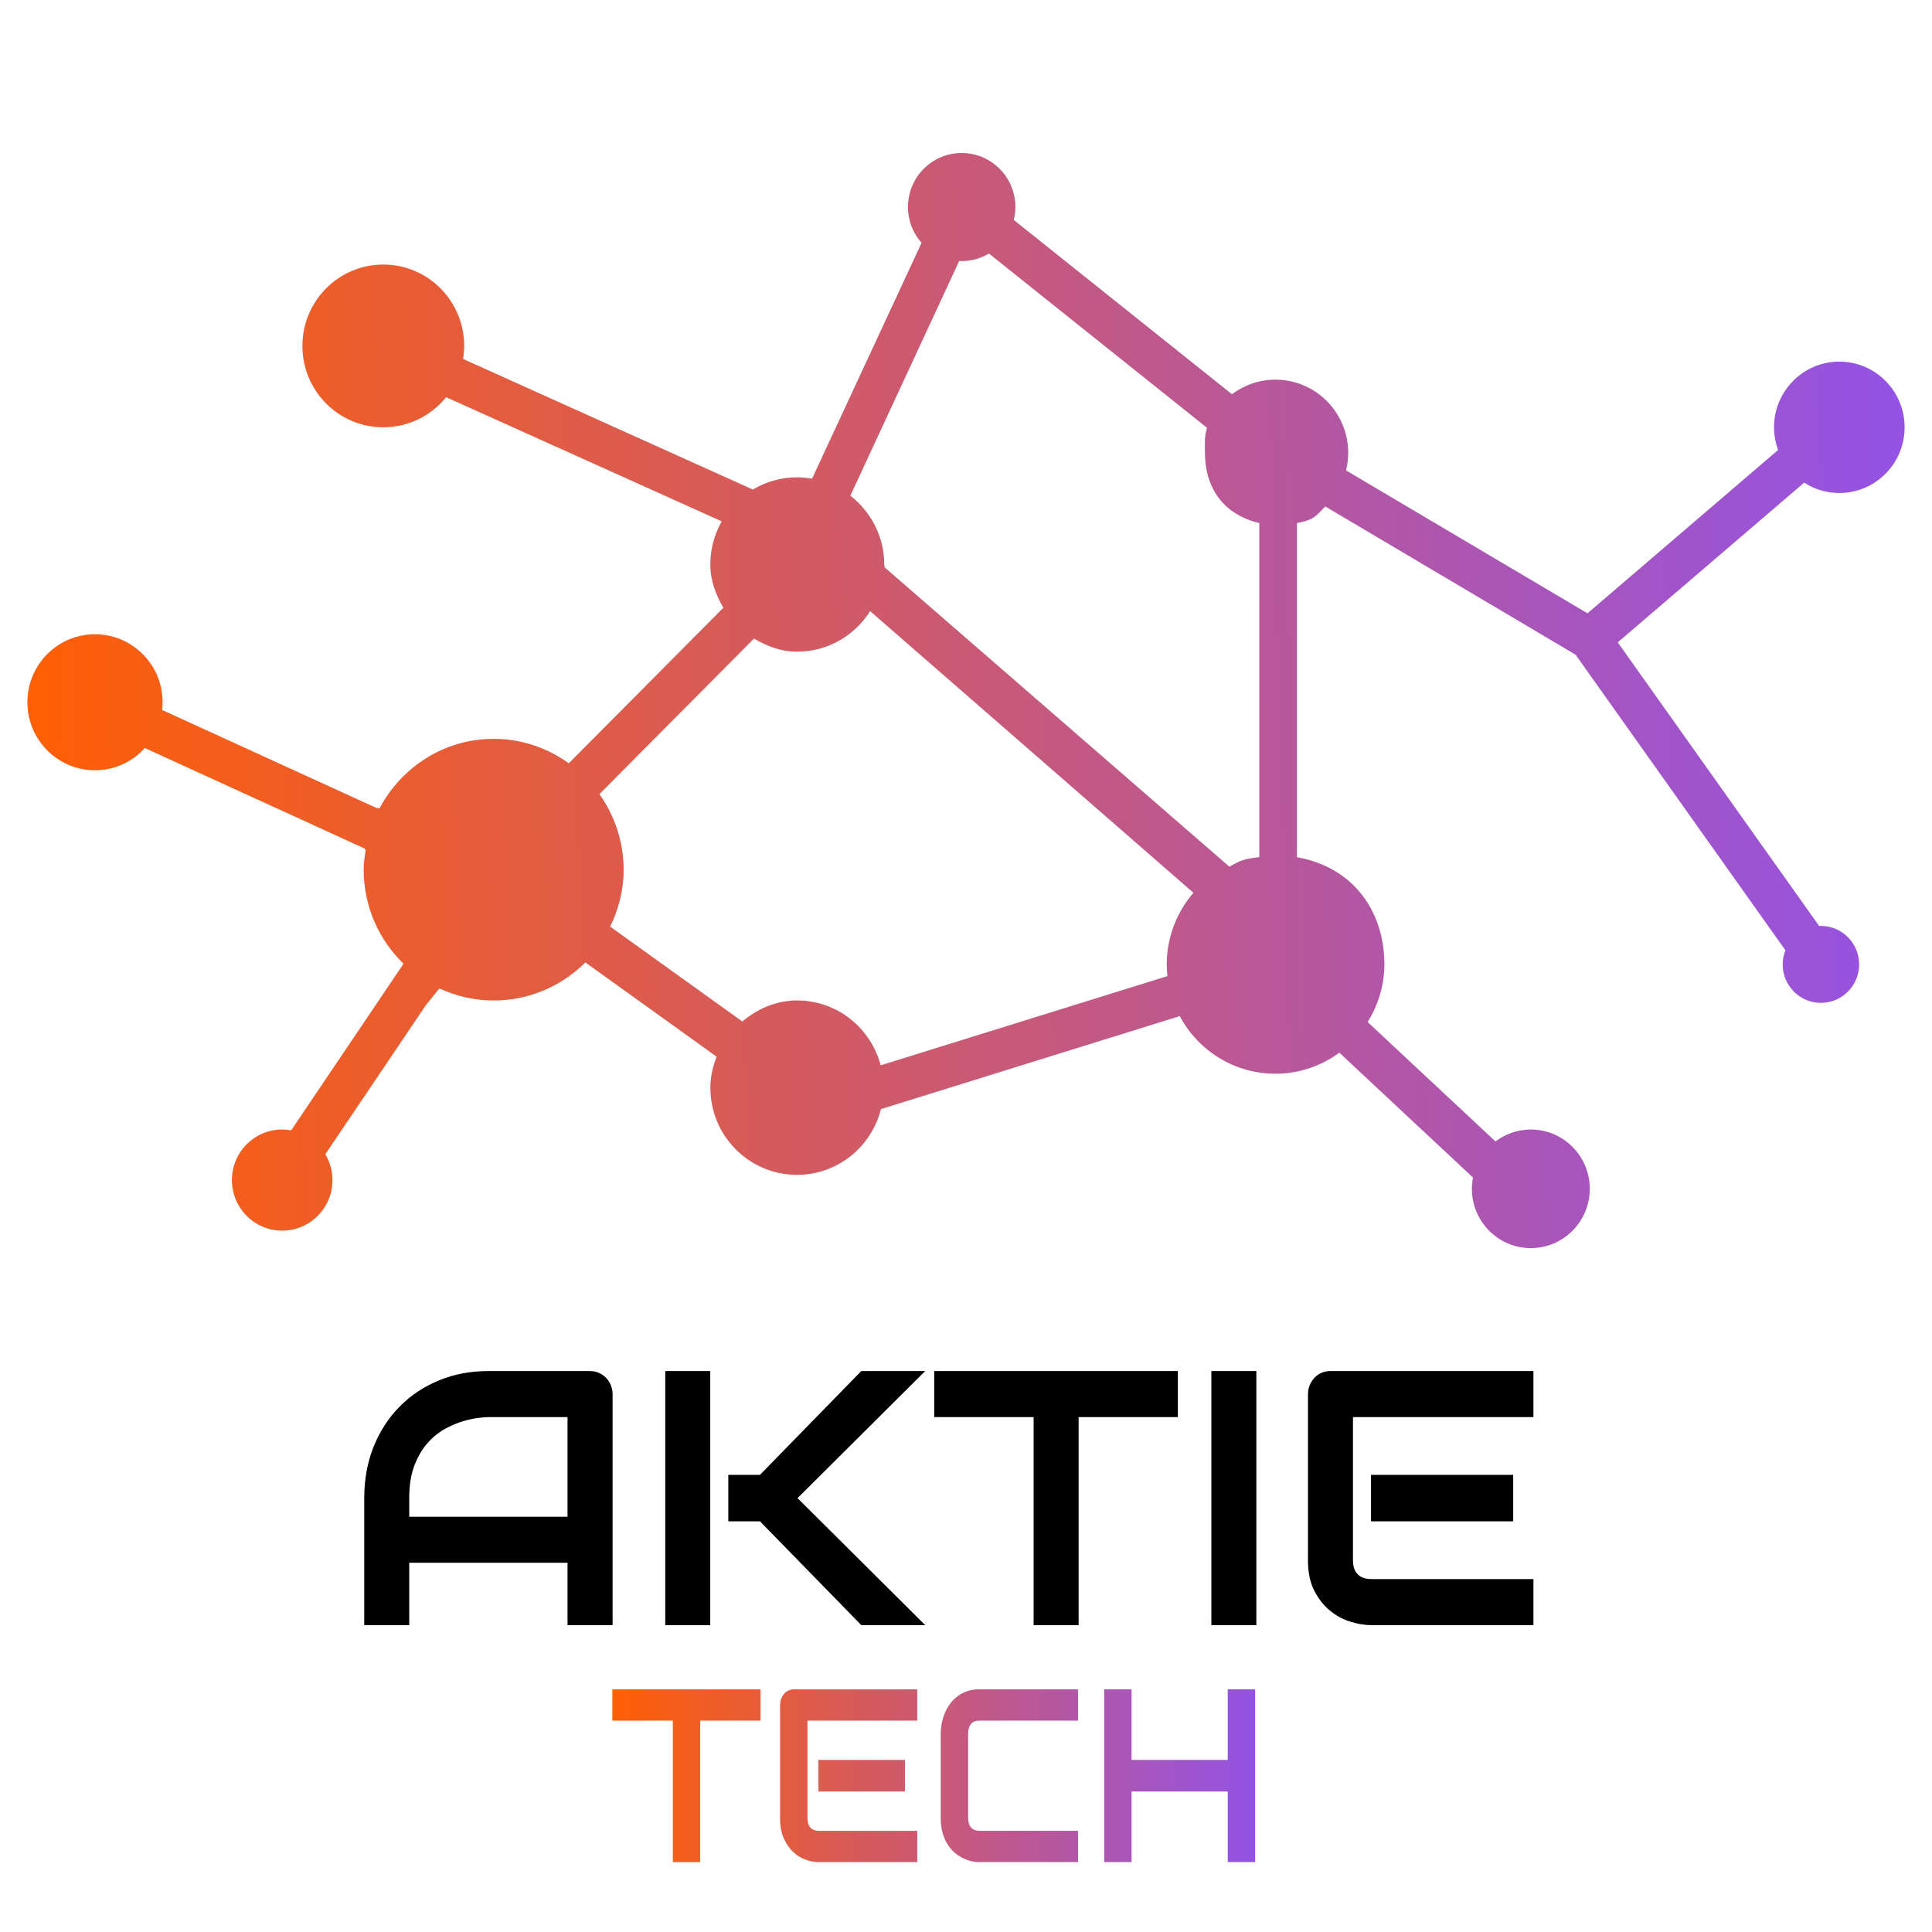
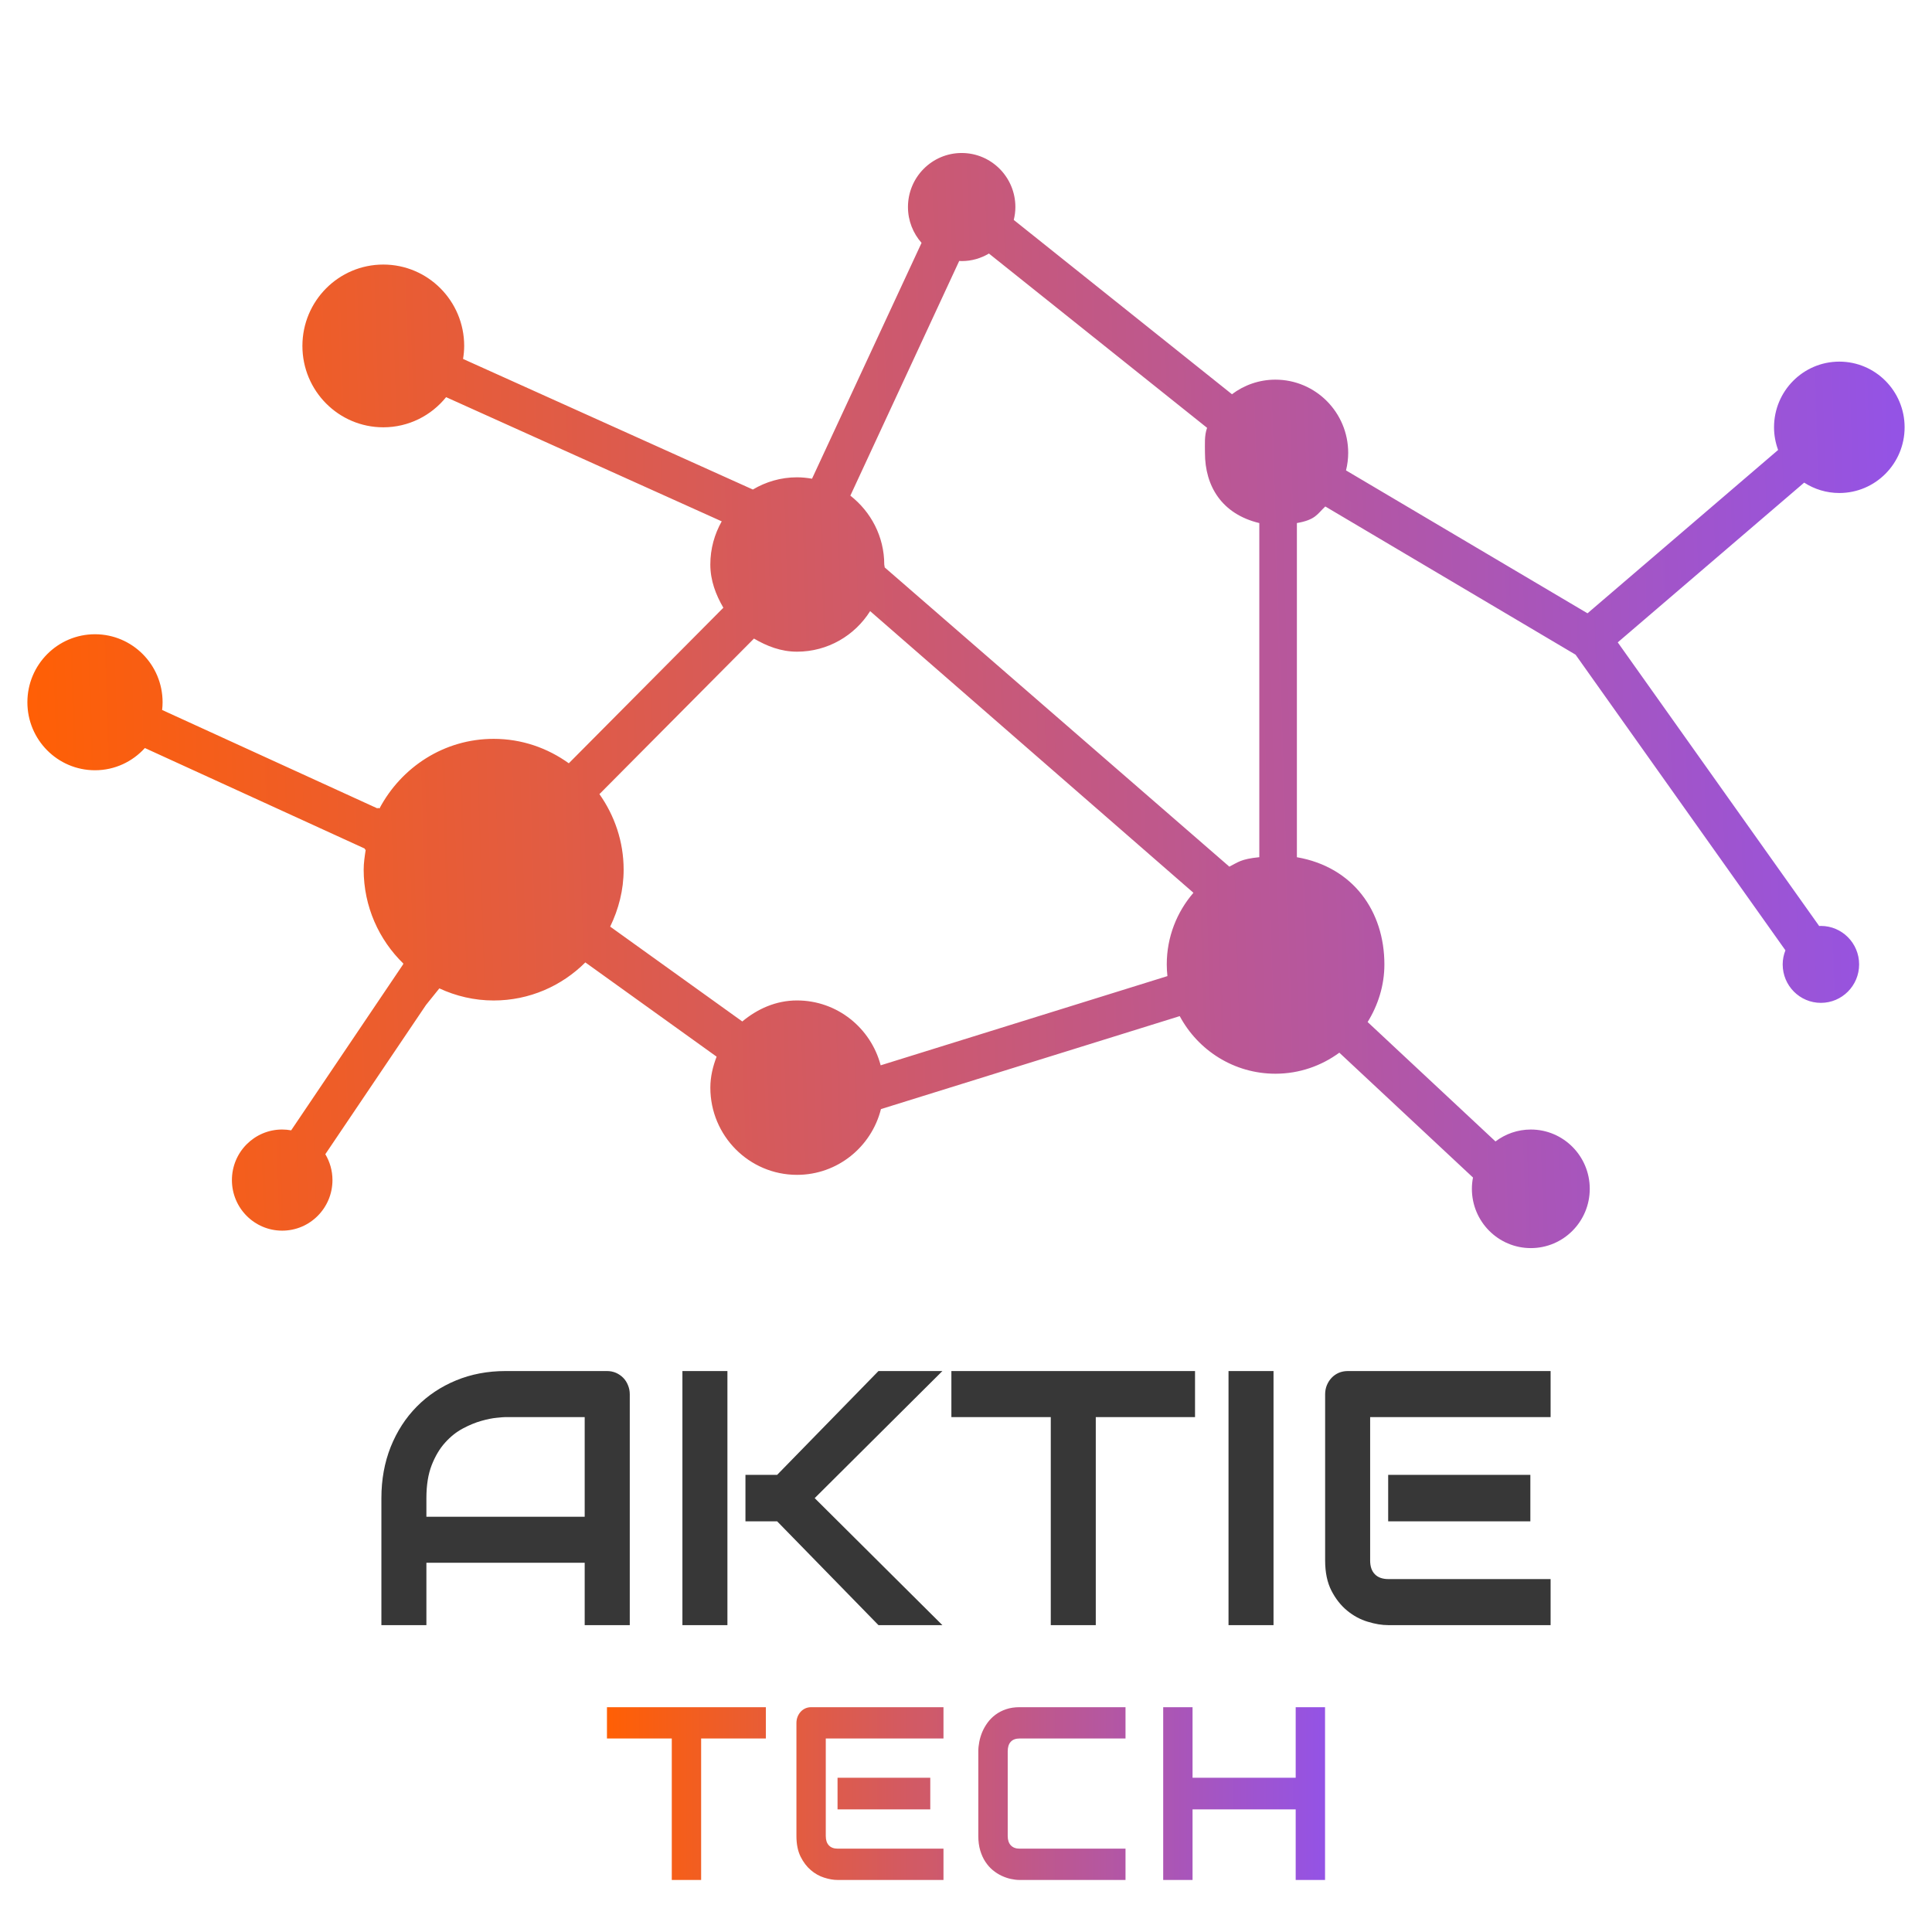
- <svg xmlns="http://www.w3.org/2000/svg" width="512" height="512" viewBox="0 0 512 512" style="overflow: visible;" data-svgdocument="" id="_lozZXmrQ4Bjc2v8Jjk5tP" class="fl-svgdocument" x="0" y="0" overflow="hidden" data-bbox="4.457485801904296 110.13409081015178 503.0850283961915 291.7318183796965">
-   <defs id="_OCOhh_n_vN0Rio0Fz3bQR" transform="matrix(0.7046672, 0, 0, 0.7046672, -48.2704, 116.3648)" data-uid="o_f41ckm5cb_6">
-     <linearGradient id="o_f41ckm5cb_3" x1="0.03%" y1="50.92%" x2="99.97%" y2="49.08%" data-uid="o_f41ckm5cb_7" gradientUnits="objectBoundingBox">
-       <stop id="_BHsq4p1qAd5KargPr_mGY" offset="0%" stop-color="rgb(255, 95, 5)" stop-opacity="1.00" data-uid="o_f41ckm5cb_8" />
-       <stop id="_Fil-3fkmygADUM_R7pzLf" offset="100%" stop-color="rgb(148, 83, 229)" stop-opacity="1.00" data-uid="o_f41ckm5cb_9" />
+ <svg xmlns="http://www.w3.org/2000/svg" width="512" height="512" viewBox="0 0 512 512" style="overflow: visible;" data-svgdocument="" id="_lozZXmrQ4Bjc2v8Jjk5tP" class="fl-svgdocument" x="0" y="0" overflow="hidden" data-bbox="7.258450364979808 40.546422835691374 497.48309738639 452.9288579260274">
+   <defs id="_OCOhh_n_vN0Rio0Fz3bQR" transform="matrix(0.7046672, 0, 0, 0.7046672, -48.2704, 116.3648)" data-uid="o_f42ae7l87_6">
+     <linearGradient id="o_f42ae7l87_3" x1="0.03%" y1="50.92%" x2="99.97%" y2="49.08%" gradientUnits="objectBoundingBox" data-uid="o_f42ae7l87_7">
+       <stop id="_BHsq4p1qAd5KargPr_mGY" offset="0%" stop-color="rgb(255, 95, 5)" stop-opacity="1.00" data-uid="o_f42ae7l87_8" />
+       <stop id="_Fil-3fkmygADUM_R7pzLf" offset="100%" stop-color="rgb(148, 83, 229)" stop-opacity="1.00" data-uid="o_f42ae7l87_9" />
    </linearGradient>
-     <linearGradient x1="0%" y1="50%" x2="100%" y2="50%" id="g_-1932658240_7" gradientUnits="objectBoundingBox" data-uid="o_f41ckm5cb_59">
-       <stop offset="0%" stop-color="rgb(255, 95, 5)" stop-opacity="1.00" data-uid="o_f41ckm5cb_60" />
-       <stop offset="100%" stop-color="rgb(148, 83, 229)" stop-opacity="1.00" data-uid="o_f41ckm5cb_61" />
+     <linearGradient x1="0%" y1="50%" x2="100%" y2="50%" id="o_f42ae7l87_4" gradientUnits="objectBoundingBox" data-uid="o_f42ae7l87_10">
+       <stop offset="0%" stop-color="rgb(255, 95, 5)" stop-opacity="1.00" data-uid="o_f42ae7l87_11" />
+       <stop offset="100%" stop-color="rgb(148, 83, 229)" stop-opacity="1.00" data-uid="o_f42ae7l87_12" />
    </linearGradient>
  </defs>
-   <path id="_tMLbDoPeHYDf8vvgFsJ3A" fill="url(#o_f41ckm5cb_3)" d="M96.897 37.513c1.921 0 3.478-1.558 3.478-3.479c0-1.92-1.557-3.478-3.478-3.478s-3.478 1.558-3.478 3.478  c0 0.422 0.079 0.825 0.217 1.2l-10.153 8.649l-12.864-7.567c0.073-0.297 0.116-0.607 0.116-0.927c0-2.142-1.736-3.878-3.878-3.878  c-0.869 0-1.668 0.289-2.314 0.772L52.92 23.054c0.054-0.22 0.086-0.448 0.086-0.684c0-1.581-1.281-2.861-2.861-2.861  s-2.861 1.281-2.861 2.861c0 0.729 0.275 1.393 0.724 1.898l-5.835 12.488c-0.26-0.045-0.526-0.074-0.8-0.074  c-0.86 0-1.662 0.239-2.351 0.647l-15.438-6.915c0.036-0.225 0.06-0.454 0.06-0.689c0-2.38-1.929-4.309-4.309-4.309  c-2.379 0-4.309 1.929-4.309 4.309s1.929 4.309 4.309 4.309c1.352 0 2.556-0.623 3.346-1.596l14.682 6.576  c-0.384 0.674-0.607 1.452-0.607 2.284c0 0.852 0.293 1.605 0.694 2.29l-8.233 8.237c-1.136-0.811-2.506-1.294-4.003-1.294  c-2.642 0-4.915 1.501-6.082 3.684l-0.096-0.032c-0.001 0.012-0.004 0.023-0.005 0.035L7.553 49.002  c0.016-0.134 0.025-0.271 0.025-0.409c0-1.989-1.612-3.601-3.601-3.601s-3.601 1.612-3.601 3.601s1.612 3.601 3.601 3.601  c1.054 0 1.999-0.455 2.657-1.177l11.723 5.329c-0.005 0.013-0.009 0.025-0.015 0.037l0.056 0.019  c-0.054 0.348-0.108 0.694-0.108 1.055c0 1.954 0.813 3.716 2.115 4.975l-0.017 0.013c0.004 0.005 0.008 0.01 0.012 0.014  l-5.973 8.802c-0.155-0.027-0.314-0.044-0.478-0.044c-1.479 0-2.678 1.198-2.678 2.678c0 1.479 1.199 2.678 2.678 2.678  c1.479 0 2.678-1.199 2.678-2.678c0-0.501-0.14-0.969-0.38-1.37l5.364-7.904l0.71-0.877c0.881 0.407 1.859 0.641 2.894 0.641  c1.902 0 3.629-0.771 4.883-2.016l6.993 4.991c-0.199 0.514-0.334 1.06-0.334 1.641c0 2.548 2.065 4.617 4.617 4.617  c2.159 0 3.965-1.483 4.471-3.482l15.916-4.923c0.977 1.815 2.893 3.05 5.099 3.05c1.273 0 2.447-0.417 3.403-1.114l7.12 6.611  c-0.038 0.193-0.059 0.393-0.059 0.597c0 1.734 1.406 3.14 3.14 3.14s3.139-1.405 3.139-3.14c0-1.733-1.405-3.139-3.139-3.139  c-0.707 0-1.358 0.236-1.883 0.631l-6.811-6.323c0.552-0.887 0.893-1.93 0.893-3.05c0-2.815-1.661-5.16-4.661-5.677V39.104  c1-0.172 1.082-0.478 1.513-0.878l13.332 7.848l11.179 15.655c-0.092 0.23-0.146 0.481-0.146 0.745c0 1.125 0.91 2.037 2.035 2.037  s2.037-0.912 2.037-2.037s-0.913-2.037-2.038-2.037c-0.03 0-0.06 0.003-0.09 0.005L85.094 45.422l9.931-8.459  C95.565 37.31 96.207 37.513 96.897 37.513z M61.07 62.474c0 0.21 0.013 0.416 0.035 0.62l-15.275 4.724  c-0.522-1.975-2.316-3.435-4.458-3.435c-1.123 0-2.114 0.451-2.913 1.113l-7.038-5.022c0.447-0.92 0.717-1.93 0.717-3.017  c0-1.492-0.487-2.871-1.29-3.999l8.233-8.237c0.686 0.401 1.438 0.694 2.291 0.694c1.642 0 3.079-0.857 3.897-2.147l17.222 14.914  C61.609 59.699 61.07 61.022 61.07 62.474z M66 56.797c-1 0.1-1.135 0.273-1.596 0.502l-18.36-15.846  c0.002-0.052-0.023-0.102-0.023-0.154c0-1.485-0.718-2.802-1.806-3.646l5.799-12.428c0.046 0.002 0.088 0.007 0.134 0.007  c0.53 0 1.023-0.147 1.449-0.399l11.621 9.229c-0.151 0.415-0.113 0.861-0.113 1.328c0 1.757 0.895 3.238 2.895 3.715V56.797z" transform="matrix(4.974881, 0, 0, 5.004728, 5.387895, -57.09082)" data-uid="o_f41ckm5cb_13" />
-   <path text="AKTIE" fill="#000000" space="preserve" text-anchor="middle" offset="0.5" font-size="48" font-family="Audiowide" transform="matrix(1.958389, 0, 0, 2.003429, 250.9011, 430.677)" font-weight="400" font-style="normal" data-uid="o_f41ckm5cb_54" data-fl-textpath="" d="M-45.218-30.54L-45.218 0L-51.318 0L-51.318-8.25L-72.738-8.25L-72.738 0L-78.828 0L-78.828-16.8Q-78.828-20.48 -77.568-23.58Q-76.298-26.67 -74.048-28.9Q-71.798-31.13 -68.728-32.37Q-65.658-33.61 -62.028-33.61L-62.028-33.61L-48.288-33.61Q-47.658-33.61 -47.098-33.38Q-46.538-33.14 -46.108-32.72Q-45.688-32.3 -45.458-31.73Q-45.218-31.17 -45.218-30.54L-45.218-30.54ZM-72.738-16.8L-72.738-14.34L-51.318-14.34L-51.318-27.52L-62.028-27.52Q-62.308-27.52 -63.208-27.43Q-64.108-27.35 -65.298-27.02Q-66.478-26.7 -67.788-26.02Q-69.108-25.34 -70.208-24.14Q-71.308-22.95 -72.028-21.15Q-72.738-19.36 -72.738-16.8L-72.738-16.8ZM-20.194-16.8L-2.914 0L-11.564 0L-25.274-13.73L-29.564-13.73L-29.564-19.88L-25.274-19.88L-11.564-33.61L-2.914-33.61L-20.194-16.8ZM-32.004-33.61L-32.004 0L-38.094 0L-38.094-33.61L-32.004-33.61ZM 31.273-33.61L 31.273-27.52L 17.843-27.52L 17.843 0L 11.753 0L 11.753-27.52L-1.697-27.52L-1.697-33.61L 31.273-33.61ZM 41.895-33.61L 41.895 0L 35.805 0L 35.805-33.61L 41.895-33.61ZM 76.65-19.88L 76.65-13.73L 57.41-13.73L 57.41-19.88L 76.65-19.88ZM 79.39-6.09L 79.39 0L 57.41 0Q 56.14 0  54.64-0.45Q 53.14-0.89  51.87-1.91Q 50.59-2.93  49.73-4.56Q 48.88-6.19  48.88-8.55L 48.88-8.55L 48.88-30.54Q 48.88-31.17  49.11-31.73Q 49.35-32.3  49.76-32.72Q 50.17-33.14  50.73-33.38Q 51.29-33.61  51.95-33.61L 51.95-33.61L 79.39-33.61L 79.39-27.52L 54.97-27.52L 54.97-8.55Q 54.97-7.36  55.61-6.73Q 56.24-6.09  57.46-6.09L 57.46-6.09L 79.39-6.09Z" />
-   <path text="TECH" fill="url(#g_-1932658240_7)" space="preserve" text-anchor="middle" offset="0.5" font-size="48" font-family="Audiowide" transform="matrix(1.191268, 0, 0, 1.362258, 249.0287, 493.4753)" font-weight="400" font-style="normal" data-uid="o_f41ckm5cb_55" data-fl-textpath="" d="M-39.848-33.61L-39.848-27.52L-53.278-27.52L-53.278 0L-59.368 0L-59.368-27.52L-72.818-27.52L-72.818-33.61L-39.848-33.61ZM-7.736-19.88L-7.736-13.73L-26.976-13.73L-26.976-19.88L-7.736-19.88ZM-4.996-6.09L-4.996 0L-26.976 0Q-28.246 0 -29.746-0.45Q-31.246-0.89 -32.516-1.91Q-33.796-2.93 -34.656-4.56Q-35.506-6.19 -35.506-8.55L-35.506-8.55L-35.506-30.54Q-35.506-31.17 -35.276-31.73Q-35.036-32.3 -34.626-32.72Q-34.216-33.14 -33.656-33.38Q-33.096-33.61 -32.436-33.61L-32.436-33.61L-4.996-33.61L-4.996-27.52L-29.416-27.52L-29.416-8.55Q-29.416-7.36 -28.776-6.73Q-28.146-6.09 -26.926-6.09L-26.926-6.09L-4.996-6.09ZM 30.771-6.09L 30.771 0L 8.791 0Q 7.941 0  6.971-0.2Q 6.001-0.4  5.051-0.82Q 4.101-1.24  3.231-1.91Q 2.371-2.58  1.701-3.53Q 1.031-4.48  0.631-5.73Q 0.231-6.98  0.231-8.55L 0.231-8.55L 0.231-25.05Q 0.231-25.9  0.431-26.87Q 0.631-27.84  1.051-28.79Q 1.481-29.74  2.161-30.61Q 2.841-31.48  3.781-32.14Q 4.731-32.81  5.981-33.21Q 7.221-33.61  8.791-33.61L 8.791-33.61L 30.771-33.61L 30.771-27.52L 8.791-27.52Q 7.591-27.52  6.961-26.88Q 6.331-26.25  6.331-25.01L 6.331-25.01L 6.331-8.55Q 6.331-7.38  6.971-6.74Q 7.621-6.09  8.791-6.09L 8.791-6.09L 30.771-6.09ZM 42.68-33.61L 42.68-19.88L 64.08-19.88L 64.08-33.61L 70.17-33.61L 70.17 0L 64.08 0L 64.08-13.73L 42.68-13.73L 42.68 0L 36.59 0L 36.59-33.61L 42.68-33.61Z" />
+   <path id="_tMLbDoPeHYDf8vvgFsJ3A" fill="url(#o_f42ae7l87_3)" d="M96.897 37.513c1.921 0 3.478-1.558 3.478-3.479c0-1.92-1.557-3.478-3.478-3.478s-3.478 1.558-3.478 3.478  c0 0.422 0.079 0.825 0.217 1.2l-10.153 8.649l-12.864-7.567c0.073-0.297 0.116-0.607 0.116-0.927c0-2.142-1.736-3.878-3.878-3.878  c-0.869 0-1.668 0.289-2.314 0.772L52.92 23.054c0.054-0.22 0.086-0.448 0.086-0.684c0-1.581-1.281-2.861-2.861-2.861  s-2.861 1.281-2.861 2.861c0 0.729 0.275 1.393 0.724 1.898l-5.835 12.488c-0.26-0.045-0.526-0.074-0.8-0.074  c-0.86 0-1.662 0.239-2.351 0.647l-15.438-6.915c0.036-0.225 0.06-0.454 0.06-0.689c0-2.38-1.929-4.309-4.309-4.309  c-2.379 0-4.309 1.929-4.309 4.309s1.929 4.309 4.309 4.309c1.352 0 2.556-0.623 3.346-1.596l14.682 6.576  c-0.384 0.674-0.607 1.452-0.607 2.284c0 0.852 0.293 1.605 0.694 2.29l-8.233 8.237c-1.136-0.811-2.506-1.294-4.003-1.294  c-2.642 0-4.915 1.501-6.082 3.684l-0.096-0.032c-0.001 0.012-0.004 0.023-0.005 0.035L7.553 49.002  c0.016-0.134 0.025-0.271 0.025-0.409c0-1.989-1.612-3.601-3.601-3.601s-3.601 1.612-3.601 3.601s1.612 3.601 3.601 3.601  c1.054 0 1.999-0.455 2.657-1.177l11.723 5.329c-0.005 0.013-0.009 0.025-0.015 0.037l0.056 0.019  c-0.054 0.348-0.108 0.694-0.108 1.055c0 1.954 0.813 3.716 2.115 4.975l-0.017 0.013c0.004 0.005 0.008 0.01 0.012 0.014  l-5.973 8.802c-0.155-0.027-0.314-0.044-0.478-0.044c-1.479 0-2.678 1.198-2.678 2.678c0 1.479 1.199 2.678 2.678 2.678  c1.479 0 2.678-1.199 2.678-2.678c0-0.501-0.14-0.969-0.38-1.37l5.364-7.904l0.71-0.877c0.881 0.407 1.859 0.641 2.894 0.641  c1.902 0 3.629-0.771 4.883-2.016l6.993 4.991c-0.199 0.514-0.334 1.06-0.334 1.641c0 2.548 2.065 4.617 4.617 4.617  c2.159 0 3.965-1.483 4.471-3.482l15.916-4.923c0.977 1.815 2.893 3.05 5.099 3.05c1.273 0 2.447-0.417 3.403-1.114l7.12 6.611  c-0.038 0.193-0.059 0.393-0.059 0.597c0 1.734 1.406 3.14 3.14 3.14s3.139-1.405 3.139-3.14c0-1.733-1.405-3.139-3.139-3.139  c-0.707 0-1.358 0.236-1.883 0.631l-6.811-6.323c0.552-0.887 0.893-1.93 0.893-3.05c0-2.815-1.661-5.16-4.661-5.677V39.104  c1-0.172 1.082-0.478 1.513-0.878l13.332 7.848l11.179 15.655c-0.092 0.23-0.146 0.481-0.146 0.745c0 1.125 0.91 2.037 2.035 2.037  s2.037-0.912 2.037-2.037s-0.913-2.037-2.038-2.037c-0.03 0-0.06 0.003-0.09 0.005L85.094 45.422l9.931-8.459  C95.565 37.31 96.207 37.513 96.897 37.513z M61.07 62.474c0 0.21 0.013 0.416 0.035 0.62l-15.275 4.724  c-0.522-1.975-2.316-3.435-4.458-3.435c-1.123 0-2.114 0.451-2.913 1.113l-7.038-5.022c0.447-0.92 0.717-1.93 0.717-3.017  c0-1.492-0.487-2.871-1.29-3.999l8.233-8.237c0.686 0.401 1.438 0.694 2.291 0.694c1.642 0 3.079-0.857 3.897-2.147l17.222 14.914  C61.609 59.699 61.07 61.022 61.07 62.474z M66 56.797c-1 0.1-1.135 0.273-1.596 0.502l-18.36-15.846  c0.002-0.052-0.023-0.102-0.023-0.154c0-1.485-0.718-2.802-1.806-3.646l5.799-12.428c0.046 0.002 0.088 0.007 0.134 0.007  c0.53 0 1.023-0.147 1.449-0.399l11.621 9.229c-0.151 0.415-0.113 0.861-0.113 1.328c0 1.757 0.895 3.238 2.895 3.715V56.797z" transform="matrix(4.974881, 0, 0, 5.004728, 5.387896, -57.09082)" data-uid="o_f42ae7l87_13" />
+   <path text="AKTIE" fill="#373737" space="preserve" text-anchor="middle" offset="0.5" font-size="48" font-family="Audiowide" transform="matrix(1.958389, 0, 0, 2.003429, 255.4495, 430.677)" font-weight="400" font-style="normal" data-uid="o_f42ae7l87_14" data-fl-textpath="" d="M-45.218-30.54L-45.218 0L-51.318 0L-51.318-8.25L-72.738-8.25L-72.738 0L-78.828 0L-78.828-16.8Q-78.828-20.48 -77.568-23.58Q-76.298-26.67 -74.048-28.9Q-71.798-31.13 -68.728-32.37Q-65.658-33.61 -62.028-33.61L-62.028-33.61L-48.288-33.61Q-47.658-33.61 -47.098-33.38Q-46.538-33.14 -46.108-32.72Q-45.688-32.3 -45.458-31.73Q-45.218-31.17 -45.218-30.54L-45.218-30.54ZM-72.738-16.8L-72.738-14.34L-51.318-14.34L-51.318-27.52L-62.028-27.52Q-62.308-27.52 -63.208-27.43Q-64.108-27.35 -65.298-27.02Q-66.478-26.7 -67.788-26.02Q-69.108-25.34 -70.208-24.14Q-71.308-22.95 -72.028-21.15Q-72.738-19.36 -72.738-16.8L-72.738-16.8ZM-20.194-16.8L-2.914 0L-11.564 0L-25.274-13.73L-29.564-13.73L-29.564-19.88L-25.274-19.88L-11.564-33.61L-2.914-33.61L-20.194-16.8ZM-32.004-33.61L-32.004 0L-38.094 0L-38.094-33.61L-32.004-33.61ZM 31.273-33.61L 31.273-27.52L 17.843-27.52L 17.843 0L 11.753 0L 11.753-27.52L-1.697-27.52L-1.697-33.61L 31.273-33.61ZM 41.895-33.61L 41.895 0L 35.805 0L 35.805-33.61L 41.895-33.61ZM 76.65-19.88L 76.65-13.73L 57.41-13.73L 57.41-19.88L 76.65-19.88ZM 79.39-6.09L 79.39 0L 57.41 0Q 56.14 0  54.64-0.45Q 53.14-0.89  51.87-1.91Q 50.59-2.93  49.73-4.56Q 48.88-6.19  48.88-8.55L 48.88-8.55L 48.88-30.54Q 48.88-31.17  49.11-31.73Q 49.35-32.3  49.76-32.72Q 50.17-33.14  50.73-33.38Q 51.29-33.61  51.95-33.61L 51.95-33.61L 79.39-33.61L 79.39-27.52L 54.97-27.52L 54.97-8.55Q 54.97-7.36  55.61-6.73Q 56.24-6.09  57.46-6.09L 57.46-6.09L 79.39-6.09Z" />
+   <path text="TECH" fill="url(#o_f42ae7l87_4)" space="preserve" text-anchor="middle" offset="0.5" font-size="48" font-family="Audiowide" transform="matrix(1.277287, 0, 0, 1.362258, 257.691, 498.2095)" font-weight="400" font-style="normal" data-uid="o_f42ae7l87_15" data-fl-textpath="" d="M-42.848-33.61L-42.848-27.52L-56.278-27.52L-56.278 0L-62.368 0L-62.368-27.52L-75.818-27.52L-75.818-33.61L-42.848-33.61ZM-8.736-19.88L-8.736-13.73L-27.976-13.73L-27.976-19.88L-8.736-19.88ZM-5.996-6.09L-5.996 0L-27.976 0Q-29.246 0 -30.746-0.45Q-32.246-0.89 -33.516-1.91Q-34.796-2.93 -35.656-4.56Q-36.506-6.19 -36.506-8.55L-36.506-8.55L-36.506-30.54Q-36.506-31.17 -36.276-31.73Q-36.036-32.3 -35.626-32.72Q-35.216-33.14 -34.656-33.38Q-34.096-33.61 -33.436-33.61L-33.436-33.61L-5.996-33.61L-5.996-27.52L-30.416-27.52L-30.416-8.55Q-30.416-7.36 -29.776-6.73Q-29.146-6.09 -27.926-6.09L-27.926-6.09L-5.996-6.09ZM 31.771-6.09L 31.771 0L 9.791 0Q 8.941 0  7.971-0.2Q 7.001-0.4  6.051-0.82Q 5.101-1.24  4.231-1.91Q 3.371-2.58  2.701-3.53Q 2.031-4.48  1.631-5.73Q 1.231-6.98  1.231-8.55L 1.231-8.55L 1.231-25.05Q 1.231-25.9  1.431-26.87Q 1.631-27.84  2.051-28.79Q 2.481-29.74  3.161-30.61Q 3.841-31.48  4.781-32.14Q 5.731-32.81  6.981-33.21Q 8.221-33.61  9.791-33.61L 9.791-33.61L 31.771-33.61L 31.771-27.52L 9.791-27.52Q 8.591-27.52  7.961-26.88Q 7.331-26.25  7.331-25.01L 7.331-25.01L 7.331-8.55Q 7.331-7.38  7.971-6.74Q 8.621-6.09  9.791-6.09L 9.791-6.09L 31.771-6.09ZM 45.68-33.61L 45.68-19.88L 67.08-19.88L 67.08-33.61L 73.17-33.61L 73.17 0L 67.08 0L 67.08-13.73L 45.68-13.73L 45.68 0L 39.59 0L 39.59-33.61L 45.68-33.61Z" letter-spacing="2" />
</svg>
